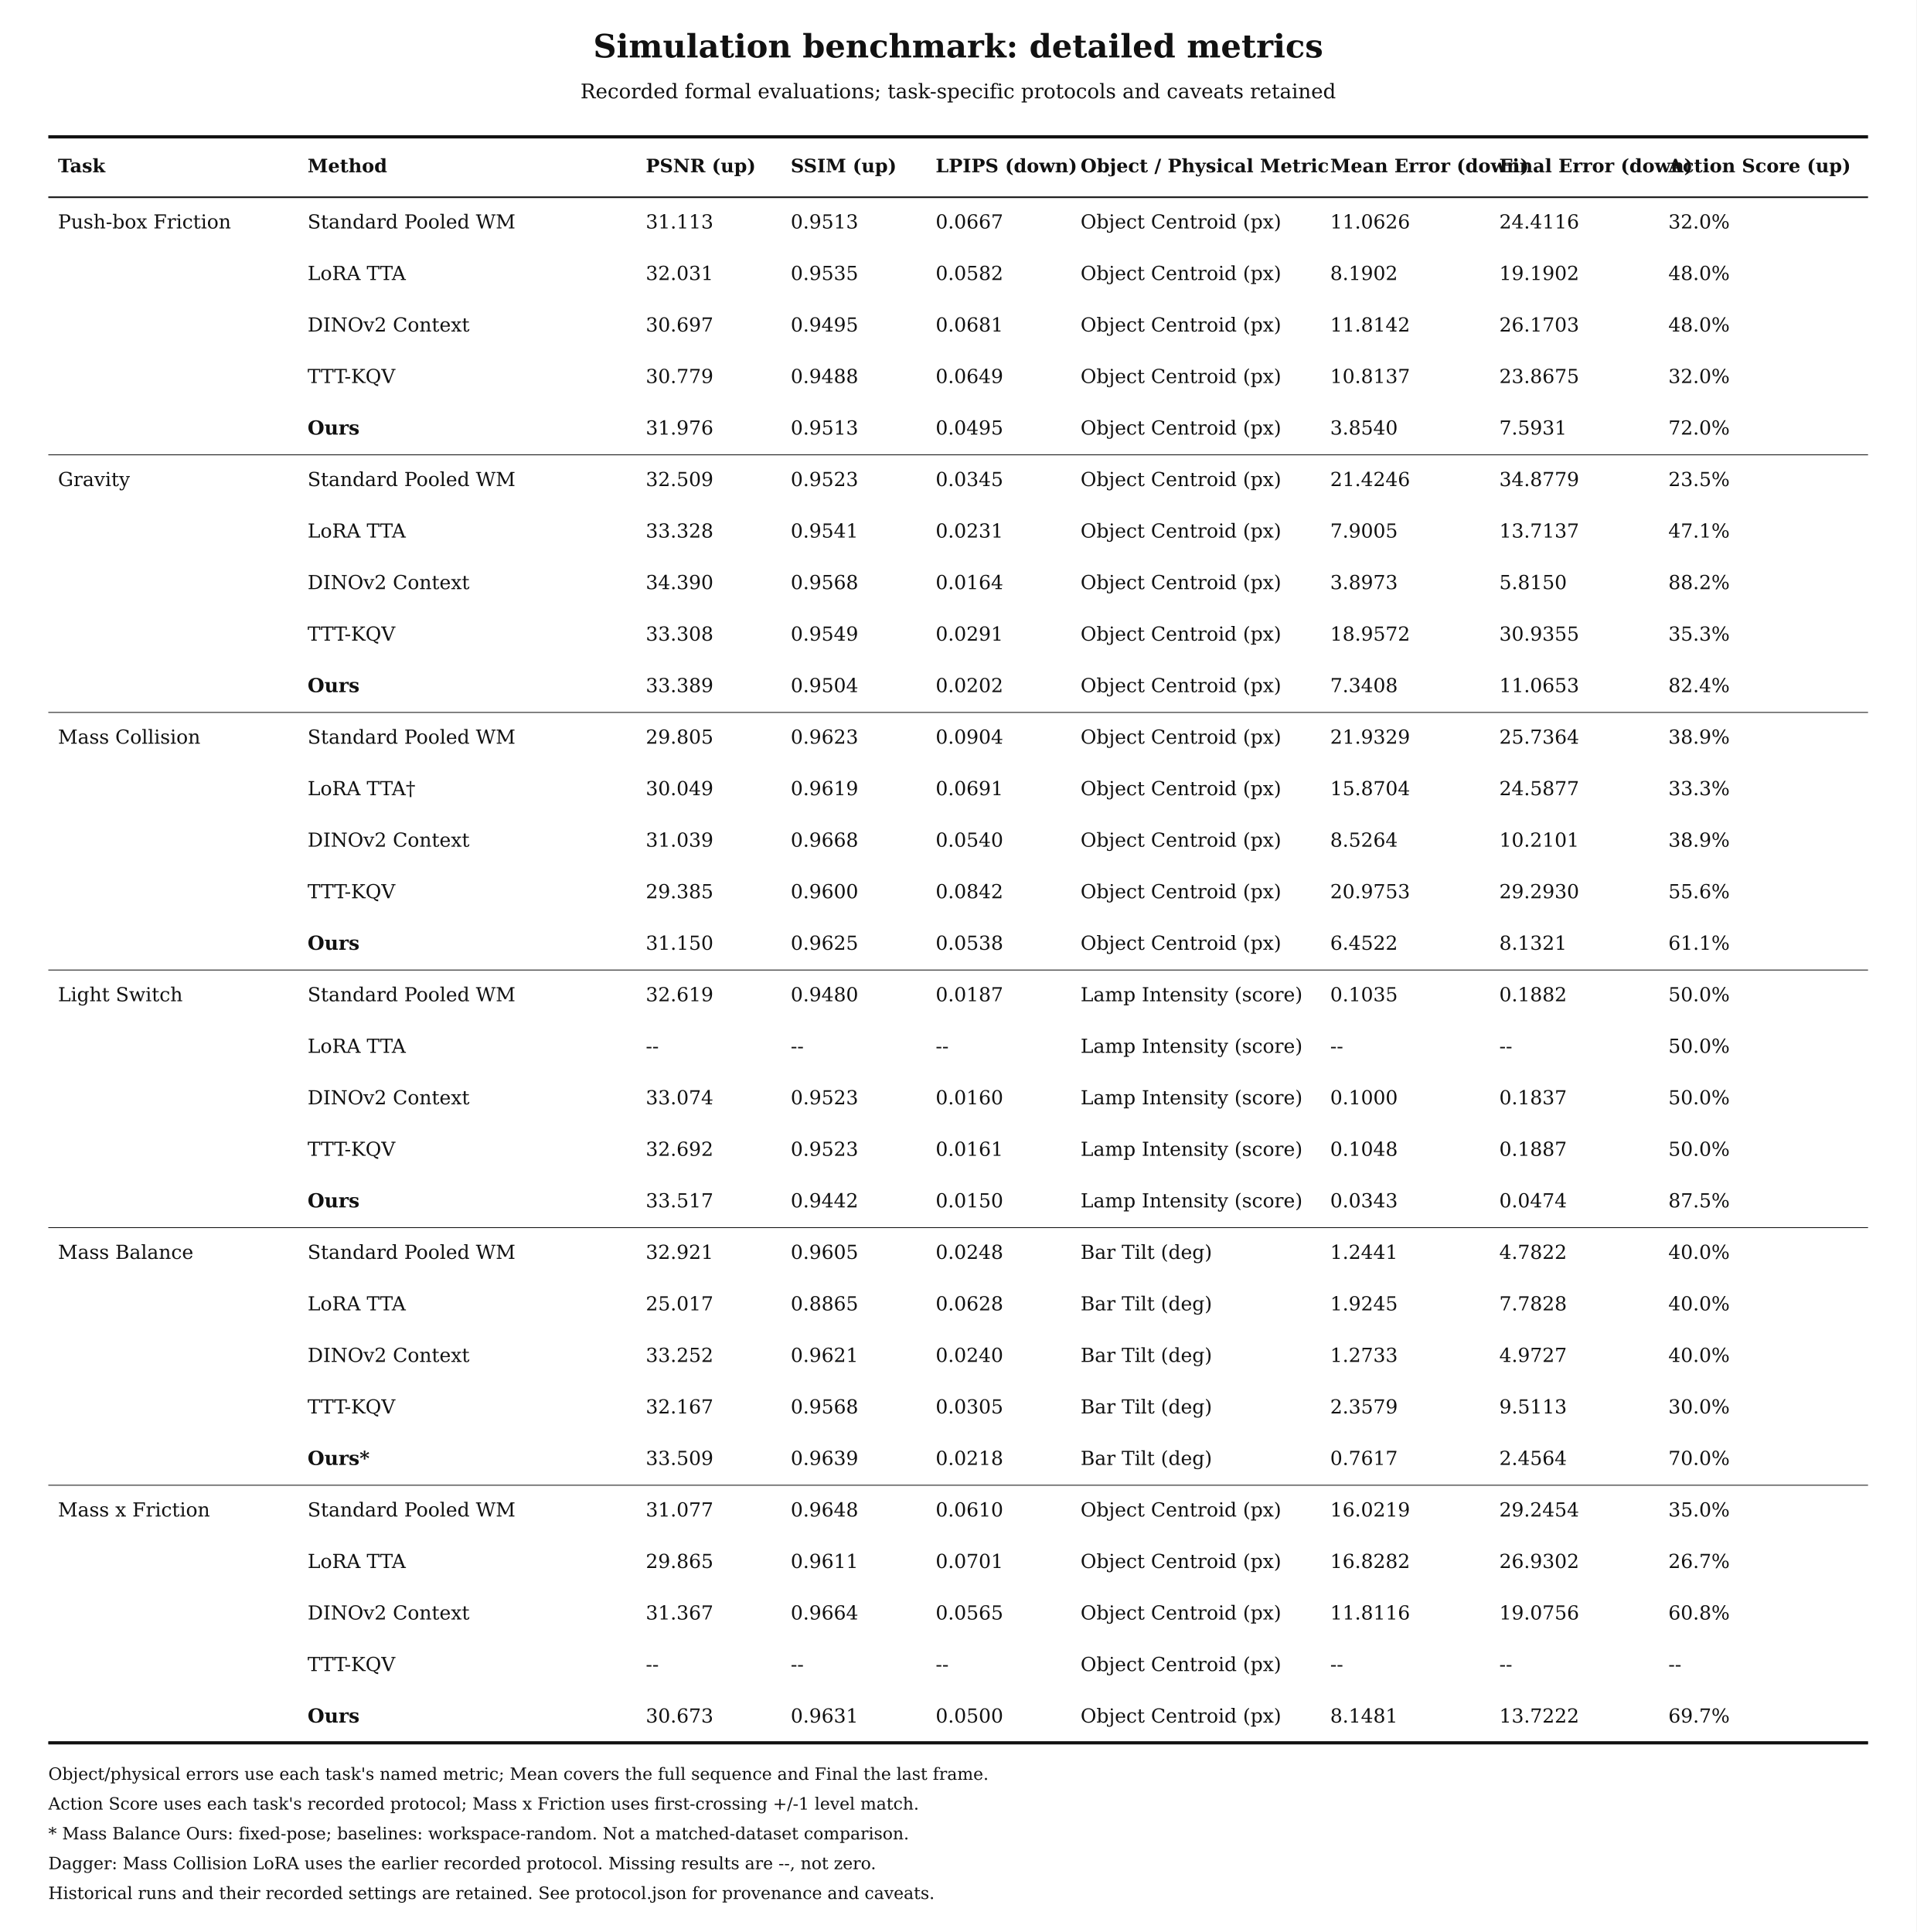
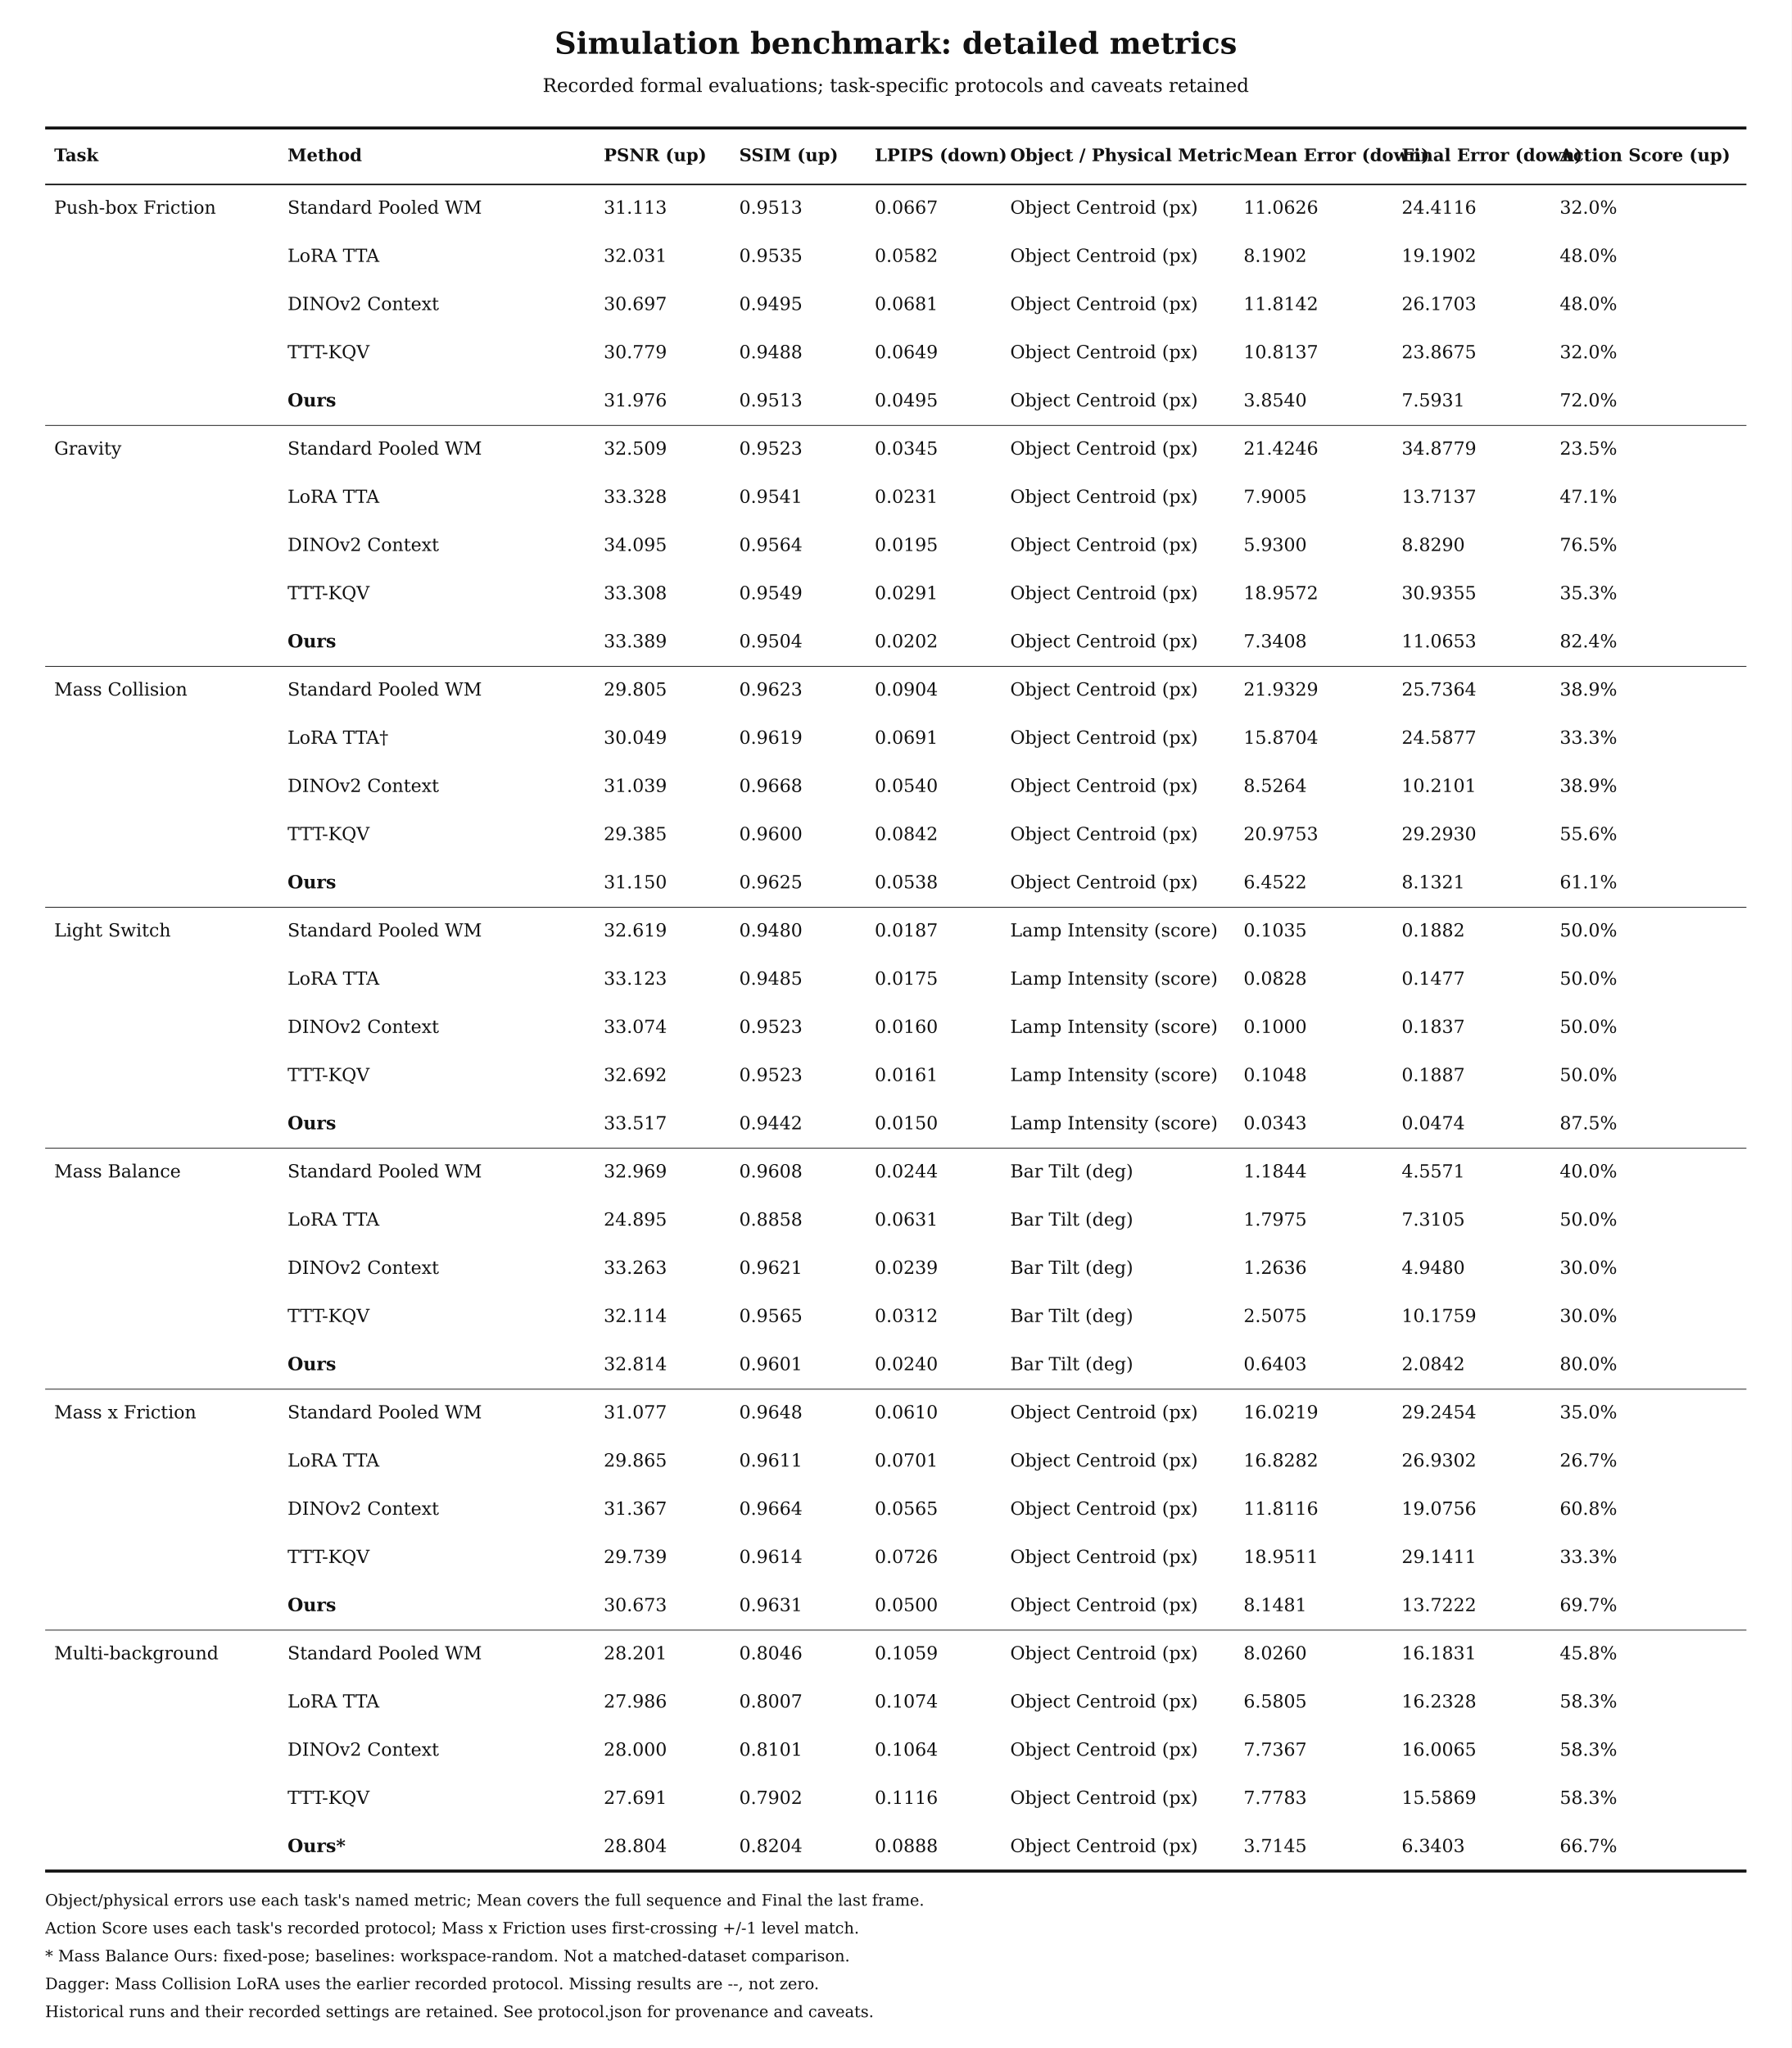
- <svg xmlns="http://www.w3.org/2000/svg" width="2380" height="2400" viewBox="0 0 2380 2400">
+ <svg xmlns="http://www.w3.org/2000/svg" width="2380" height="2720" viewBox="0 0 2380 2720">
  <rect width="100%" height="100%" fill="white" />
  <g fill="#111" font-family="DejaVu Serif,serif">
    <text x="1190.0" y="60" text-anchor="middle" dominant-baseline="middle" font-size="40" font-weight="700">Simulation benchmark: detailed metrics</text>
    <text x="1190.0" y="115" text-anchor="middle" dominant-baseline="middle" font-size="25" font-weight="400">Recorded formal evaluations; task-specific protocols and caveats retained</text>
    <line x1="60" x2="2320" y1="170" y2="170" stroke="#111" stroke-width="4" />
    <text x="72" y="207.5" text-anchor="start" dominant-baseline="middle" font-size="23" font-weight="700">Task</text>
    <text x="382" y="207.5" text-anchor="start" dominant-baseline="middle" font-size="23" font-weight="700">Method</text>
    <text x="802" y="207.5" text-anchor="start" dominant-baseline="middle" font-size="23" font-weight="700">PSNR (up)</text>
    <text x="982" y="207.5" text-anchor="start" dominant-baseline="middle" font-size="23" font-weight="700">SSIM (up)</text>
    <text x="1162" y="207.5" text-anchor="start" dominant-baseline="middle" font-size="23" font-weight="700">LPIPS (down)</text>
    <text x="1342" y="207.5" text-anchor="start" dominant-baseline="middle" font-size="23" font-weight="700">Object / Physical Metric</text>
    <text x="1652" y="207.5" text-anchor="start" dominant-baseline="middle" font-size="23" font-weight="700">Mean Error (down)</text>
    <text x="1862" y="207.5" text-anchor="start" dominant-baseline="middle" font-size="23" font-weight="700">Final Error (down)</text>
    <text x="2072" y="207.5" text-anchor="start" dominant-baseline="middle" font-size="23" font-weight="700">Action Score (up)</text>
    <line x1="60" x2="2320" y1="245" y2="245" stroke="#111" stroke-width="2" />
    <text x="72" y="277.0" text-anchor="start" dominant-baseline="middle" font-size="24" font-weight="400">Push-box Friction</text>
    <text x="382" y="277.0" text-anchor="start" dominant-baseline="middle" font-size="24" font-weight="400">Standard Pooled WM</text>
    <text x="802" y="277.0" text-anchor="start" dominant-baseline="middle" font-size="24" font-weight="400">31.113</text>
    <text x="982" y="277.0" text-anchor="start" dominant-baseline="middle" font-size="24" font-weight="400">0.9513</text>
    <text x="1162" y="277.0" text-anchor="start" dominant-baseline="middle" font-size="24" font-weight="400">0.0667</text>
    <text x="1342" y="277.0" text-anchor="start" dominant-baseline="middle" font-size="24" font-weight="400">Object Centroid (px)</text>
    <text x="1652" y="277.0" text-anchor="start" dominant-baseline="middle" font-size="24" font-weight="400">11.0626</text>
    <text x="1862" y="277.0" text-anchor="start" dominant-baseline="middle" font-size="24" font-weight="400">24.4116</text>
    <text x="2072" y="277.0" text-anchor="start" dominant-baseline="middle" font-size="24" font-weight="400">32.0%</text>
    <text x="72" y="341.0" text-anchor="start" dominant-baseline="middle" font-size="24" font-weight="400" />
    <text x="382" y="341.0" text-anchor="start" dominant-baseline="middle" font-size="24" font-weight="400">LoRA TTA</text>
    <text x="802" y="341.0" text-anchor="start" dominant-baseline="middle" font-size="24" font-weight="400">32.031</text>
    <text x="982" y="341.0" text-anchor="start" dominant-baseline="middle" font-size="24" font-weight="400">0.9535</text>
    <text x="1162" y="341.0" text-anchor="start" dominant-baseline="middle" font-size="24" font-weight="400">0.0582</text>
    <text x="1342" y="341.0" text-anchor="start" dominant-baseline="middle" font-size="24" font-weight="400">Object Centroid (px)</text>
    <text x="1652" y="341.0" text-anchor="start" dominant-baseline="middle" font-size="24" font-weight="400">8.1902</text>
    <text x="1862" y="341.0" text-anchor="start" dominant-baseline="middle" font-size="24" font-weight="400">19.1902</text>
    <text x="2072" y="341.0" text-anchor="start" dominant-baseline="middle" font-size="24" font-weight="400">48.0%</text>
    <text x="72" y="405.0" text-anchor="start" dominant-baseline="middle" font-size="24" font-weight="400" />
    <text x="382" y="405.0" text-anchor="start" dominant-baseline="middle" font-size="24" font-weight="400">DINOv2 Context</text>
    <text x="802" y="405.0" text-anchor="start" dominant-baseline="middle" font-size="24" font-weight="400">30.697</text>
    <text x="982" y="405.0" text-anchor="start" dominant-baseline="middle" font-size="24" font-weight="400">0.9495</text>
    <text x="1162" y="405.0" text-anchor="start" dominant-baseline="middle" font-size="24" font-weight="400">0.0681</text>
    <text x="1342" y="405.0" text-anchor="start" dominant-baseline="middle" font-size="24" font-weight="400">Object Centroid (px)</text>
    <text x="1652" y="405.0" text-anchor="start" dominant-baseline="middle" font-size="24" font-weight="400">11.8142</text>
    <text x="1862" y="405.0" text-anchor="start" dominant-baseline="middle" font-size="24" font-weight="400">26.1703</text>
    <text x="2072" y="405.0" text-anchor="start" dominant-baseline="middle" font-size="24" font-weight="400">48.0%</text>
    <text x="72" y="469.0" text-anchor="start" dominant-baseline="middle" font-size="24" font-weight="400" />
    <text x="382" y="469.0" text-anchor="start" dominant-baseline="middle" font-size="24" font-weight="400">TTT-KQV</text>
    <text x="802" y="469.0" text-anchor="start" dominant-baseline="middle" font-size="24" font-weight="400">30.779</text>
    <text x="982" y="469.0" text-anchor="start" dominant-baseline="middle" font-size="24" font-weight="400">0.9488</text>
    <text x="1162" y="469.0" text-anchor="start" dominant-baseline="middle" font-size="24" font-weight="400">0.0649</text>
    <text x="1342" y="469.0" text-anchor="start" dominant-baseline="middle" font-size="24" font-weight="400">Object Centroid (px)</text>
    <text x="1652" y="469.0" text-anchor="start" dominant-baseline="middle" font-size="24" font-weight="400">10.8137</text>
    <text x="1862" y="469.0" text-anchor="start" dominant-baseline="middle" font-size="24" font-weight="400">23.8675</text>
    <text x="2072" y="469.0" text-anchor="start" dominant-baseline="middle" font-size="24" font-weight="400">32.0%</text>
    <text x="72" y="533.0" text-anchor="start" dominant-baseline="middle" font-size="24" font-weight="400" />
    <text x="382" y="533.0" text-anchor="start" dominant-baseline="middle" font-size="24" font-weight="700">Ours</text>
    <text x="802" y="533.0" text-anchor="start" dominant-baseline="middle" font-size="24" font-weight="400">31.976</text>
    <text x="982" y="533.0" text-anchor="start" dominant-baseline="middle" font-size="24" font-weight="400">0.9513</text>
    <text x="1162" y="533.0" text-anchor="start" dominant-baseline="middle" font-size="24" font-weight="400">0.0495</text>
    <text x="1342" y="533.0" text-anchor="start" dominant-baseline="middle" font-size="24" font-weight="400">Object Centroid (px)</text>
    <text x="1652" y="533.0" text-anchor="start" dominant-baseline="middle" font-size="24" font-weight="400">3.8540</text>
    <text x="1862" y="533.0" text-anchor="start" dominant-baseline="middle" font-size="24" font-weight="400">7.5931</text>
    <text x="2072" y="533.0" text-anchor="start" dominant-baseline="middle" font-size="24" font-weight="400">72.0%</text>
    <line x1="60" x2="2320" y1="565" y2="565" stroke="#111" stroke-width="1" />
    <text x="72" y="597.0" text-anchor="start" dominant-baseline="middle" font-size="24" font-weight="400">Gravity</text>
    <text x="382" y="597.0" text-anchor="start" dominant-baseline="middle" font-size="24" font-weight="400">Standard Pooled WM</text>
    <text x="802" y="597.0" text-anchor="start" dominant-baseline="middle" font-size="24" font-weight="400">32.509</text>
    <text x="982" y="597.0" text-anchor="start" dominant-baseline="middle" font-size="24" font-weight="400">0.9523</text>
    <text x="1162" y="597.0" text-anchor="start" dominant-baseline="middle" font-size="24" font-weight="400">0.0345</text>
    <text x="1342" y="597.0" text-anchor="start" dominant-baseline="middle" font-size="24" font-weight="400">Object Centroid (px)</text>
    <text x="1652" y="597.0" text-anchor="start" dominant-baseline="middle" font-size="24" font-weight="400">21.4246</text>
    <text x="1862" y="597.0" text-anchor="start" dominant-baseline="middle" font-size="24" font-weight="400">34.8779</text>
    <text x="2072" y="597.0" text-anchor="start" dominant-baseline="middle" font-size="24" font-weight="400">23.5%</text>
    <text x="72" y="661.0" text-anchor="start" dominant-baseline="middle" font-size="24" font-weight="400" />
    <text x="382" y="661.0" text-anchor="start" dominant-baseline="middle" font-size="24" font-weight="400">LoRA TTA</text>
    <text x="802" y="661.0" text-anchor="start" dominant-baseline="middle" font-size="24" font-weight="400">33.328</text>
    <text x="982" y="661.0" text-anchor="start" dominant-baseline="middle" font-size="24" font-weight="400">0.9541</text>
    <text x="1162" y="661.0" text-anchor="start" dominant-baseline="middle" font-size="24" font-weight="400">0.0231</text>
    <text x="1342" y="661.0" text-anchor="start" dominant-baseline="middle" font-size="24" font-weight="400">Object Centroid (px)</text>
    <text x="1652" y="661.0" text-anchor="start" dominant-baseline="middle" font-size="24" font-weight="400">7.9005</text>
    <text x="1862" y="661.0" text-anchor="start" dominant-baseline="middle" font-size="24" font-weight="400">13.7137</text>
    <text x="2072" y="661.0" text-anchor="start" dominant-baseline="middle" font-size="24" font-weight="400">47.1%</text>
    <text x="72" y="725.0" text-anchor="start" dominant-baseline="middle" font-size="24" font-weight="400" />
    <text x="382" y="725.0" text-anchor="start" dominant-baseline="middle" font-size="24" font-weight="400">DINOv2 Context</text>
-     <text x="802" y="725.0" text-anchor="start" dominant-baseline="middle" font-size="24" font-weight="400">34.390</text>
-     <text x="982" y="725.0" text-anchor="start" dominant-baseline="middle" font-size="24" font-weight="400">0.9568</text>
-     <text x="1162" y="725.0" text-anchor="start" dominant-baseline="middle" font-size="24" font-weight="400">0.0164</text>
+     <text x="802" y="725.0" text-anchor="start" dominant-baseline="middle" font-size="24" font-weight="400">34.095</text>
+     <text x="982" y="725.0" text-anchor="start" dominant-baseline="middle" font-size="24" font-weight="400">0.9564</text>
+     <text x="1162" y="725.0" text-anchor="start" dominant-baseline="middle" font-size="24" font-weight="400">0.0195</text>
    <text x="1342" y="725.0" text-anchor="start" dominant-baseline="middle" font-size="24" font-weight="400">Object Centroid (px)</text>
-     <text x="1652" y="725.0" text-anchor="start" dominant-baseline="middle" font-size="24" font-weight="400">3.8973</text>
-     <text x="1862" y="725.0" text-anchor="start" dominant-baseline="middle" font-size="24" font-weight="400">5.8150</text>
-     <text x="2072" y="725.0" text-anchor="start" dominant-baseline="middle" font-size="24" font-weight="400">88.2%</text>
+     <text x="1652" y="725.0" text-anchor="start" dominant-baseline="middle" font-size="24" font-weight="400">5.9300</text>
+     <text x="1862" y="725.0" text-anchor="start" dominant-baseline="middle" font-size="24" font-weight="400">8.8290</text>
+     <text x="2072" y="725.0" text-anchor="start" dominant-baseline="middle" font-size="24" font-weight="400">76.5%</text>
    <text x="72" y="789.0" text-anchor="start" dominant-baseline="middle" font-size="24" font-weight="400" />
    <text x="382" y="789.0" text-anchor="start" dominant-baseline="middle" font-size="24" font-weight="400">TTT-KQV</text>
    <text x="802" y="789.0" text-anchor="start" dominant-baseline="middle" font-size="24" font-weight="400">33.308</text>
    <text x="982" y="789.0" text-anchor="start" dominant-baseline="middle" font-size="24" font-weight="400">0.9549</text>
    <text x="1162" y="789.0" text-anchor="start" dominant-baseline="middle" font-size="24" font-weight="400">0.0291</text>
    <text x="1342" y="789.0" text-anchor="start" dominant-baseline="middle" font-size="24" font-weight="400">Object Centroid (px)</text>
    <text x="1652" y="789.0" text-anchor="start" dominant-baseline="middle" font-size="24" font-weight="400">18.9572</text>
    <text x="1862" y="789.0" text-anchor="start" dominant-baseline="middle" font-size="24" font-weight="400">30.9355</text>
    <text x="2072" y="789.0" text-anchor="start" dominant-baseline="middle" font-size="24" font-weight="400">35.3%</text>
    <text x="72" y="853.0" text-anchor="start" dominant-baseline="middle" font-size="24" font-weight="400" />
    <text x="382" y="853.0" text-anchor="start" dominant-baseline="middle" font-size="24" font-weight="700">Ours</text>
    <text x="802" y="853.0" text-anchor="start" dominant-baseline="middle" font-size="24" font-weight="400">33.389</text>
    <text x="982" y="853.0" text-anchor="start" dominant-baseline="middle" font-size="24" font-weight="400">0.9504</text>
    <text x="1162" y="853.0" text-anchor="start" dominant-baseline="middle" font-size="24" font-weight="400">0.0202</text>
    <text x="1342" y="853.0" text-anchor="start" dominant-baseline="middle" font-size="24" font-weight="400">Object Centroid (px)</text>
    <text x="1652" y="853.0" text-anchor="start" dominant-baseline="middle" font-size="24" font-weight="400">7.3408</text>
    <text x="1862" y="853.0" text-anchor="start" dominant-baseline="middle" font-size="24" font-weight="400">11.0653</text>
    <text x="2072" y="853.0" text-anchor="start" dominant-baseline="middle" font-size="24" font-weight="400">82.4%</text>
    <line x1="60" x2="2320" y1="885" y2="885" stroke="#111" stroke-width="1" />
    <text x="72" y="917.0" text-anchor="start" dominant-baseline="middle" font-size="24" font-weight="400">Mass Collision</text>
    <text x="382" y="917.0" text-anchor="start" dominant-baseline="middle" font-size="24" font-weight="400">Standard Pooled WM</text>
    <text x="802" y="917.0" text-anchor="start" dominant-baseline="middle" font-size="24" font-weight="400">29.805</text>
    <text x="982" y="917.0" text-anchor="start" dominant-baseline="middle" font-size="24" font-weight="400">0.9623</text>
    <text x="1162" y="917.0" text-anchor="start" dominant-baseline="middle" font-size="24" font-weight="400">0.0904</text>
    <text x="1342" y="917.0" text-anchor="start" dominant-baseline="middle" font-size="24" font-weight="400">Object Centroid (px)</text>
    <text x="1652" y="917.0" text-anchor="start" dominant-baseline="middle" font-size="24" font-weight="400">21.9329</text>
    <text x="1862" y="917.0" text-anchor="start" dominant-baseline="middle" font-size="24" font-weight="400">25.7364</text>
    <text x="2072" y="917.0" text-anchor="start" dominant-baseline="middle" font-size="24" font-weight="400">38.9%</text>
    <text x="72" y="981.0" text-anchor="start" dominant-baseline="middle" font-size="24" font-weight="400" />
    <text x="382" y="981.0" text-anchor="start" dominant-baseline="middle" font-size="24" font-weight="400">LoRA TTA†</text>
    <text x="802" y="981.0" text-anchor="start" dominant-baseline="middle" font-size="24" font-weight="400">30.049</text>
    <text x="982" y="981.0" text-anchor="start" dominant-baseline="middle" font-size="24" font-weight="400">0.9619</text>
    <text x="1162" y="981.0" text-anchor="start" dominant-baseline="middle" font-size="24" font-weight="400">0.0691</text>
    <text x="1342" y="981.0" text-anchor="start" dominant-baseline="middle" font-size="24" font-weight="400">Object Centroid (px)</text>
    <text x="1652" y="981.0" text-anchor="start" dominant-baseline="middle" font-size="24" font-weight="400">15.8704</text>
    <text x="1862" y="981.0" text-anchor="start" dominant-baseline="middle" font-size="24" font-weight="400">24.5877</text>
    <text x="2072" y="981.0" text-anchor="start" dominant-baseline="middle" font-size="24" font-weight="400">33.3%</text>
    <text x="72" y="1045.0" text-anchor="start" dominant-baseline="middle" font-size="24" font-weight="400" />
    <text x="382" y="1045.0" text-anchor="start" dominant-baseline="middle" font-size="24" font-weight="400">DINOv2 Context</text>
    <text x="802" y="1045.0" text-anchor="start" dominant-baseline="middle" font-size="24" font-weight="400">31.039</text>
    <text x="982" y="1045.0" text-anchor="start" dominant-baseline="middle" font-size="24" font-weight="400">0.9668</text>
    <text x="1162" y="1045.0" text-anchor="start" dominant-baseline="middle" font-size="24" font-weight="400">0.0540</text>
    <text x="1342" y="1045.0" text-anchor="start" dominant-baseline="middle" font-size="24" font-weight="400">Object Centroid (px)</text>
    <text x="1652" y="1045.0" text-anchor="start" dominant-baseline="middle" font-size="24" font-weight="400">8.5264</text>
    <text x="1862" y="1045.0" text-anchor="start" dominant-baseline="middle" font-size="24" font-weight="400">10.2101</text>
    <text x="2072" y="1045.0" text-anchor="start" dominant-baseline="middle" font-size="24" font-weight="400">38.9%</text>
    <text x="72" y="1109.0" text-anchor="start" dominant-baseline="middle" font-size="24" font-weight="400" />
    <text x="382" y="1109.0" text-anchor="start" dominant-baseline="middle" font-size="24" font-weight="400">TTT-KQV</text>
    <text x="802" y="1109.0" text-anchor="start" dominant-baseline="middle" font-size="24" font-weight="400">29.385</text>
    <text x="982" y="1109.0" text-anchor="start" dominant-baseline="middle" font-size="24" font-weight="400">0.9600</text>
    <text x="1162" y="1109.0" text-anchor="start" dominant-baseline="middle" font-size="24" font-weight="400">0.0842</text>
    <text x="1342" y="1109.0" text-anchor="start" dominant-baseline="middle" font-size="24" font-weight="400">Object Centroid (px)</text>
    <text x="1652" y="1109.0" text-anchor="start" dominant-baseline="middle" font-size="24" font-weight="400">20.9753</text>
    <text x="1862" y="1109.0" text-anchor="start" dominant-baseline="middle" font-size="24" font-weight="400">29.2930</text>
    <text x="2072" y="1109.0" text-anchor="start" dominant-baseline="middle" font-size="24" font-weight="400">55.6%</text>
    <text x="72" y="1173.0" text-anchor="start" dominant-baseline="middle" font-size="24" font-weight="400" />
    <text x="382" y="1173.0" text-anchor="start" dominant-baseline="middle" font-size="24" font-weight="700">Ours</text>
    <text x="802" y="1173.0" text-anchor="start" dominant-baseline="middle" font-size="24" font-weight="400">31.150</text>
    <text x="982" y="1173.0" text-anchor="start" dominant-baseline="middle" font-size="24" font-weight="400">0.9625</text>
    <text x="1162" y="1173.0" text-anchor="start" dominant-baseline="middle" font-size="24" font-weight="400">0.0538</text>
    <text x="1342" y="1173.0" text-anchor="start" dominant-baseline="middle" font-size="24" font-weight="400">Object Centroid (px)</text>
    <text x="1652" y="1173.0" text-anchor="start" dominant-baseline="middle" font-size="24" font-weight="400">6.4522</text>
    <text x="1862" y="1173.0" text-anchor="start" dominant-baseline="middle" font-size="24" font-weight="400">8.1321</text>
    <text x="2072" y="1173.0" text-anchor="start" dominant-baseline="middle" font-size="24" font-weight="400">61.1%</text>
    <line x1="60" x2="2320" y1="1205" y2="1205" stroke="#111" stroke-width="1" />
    <text x="72" y="1237.0" text-anchor="start" dominant-baseline="middle" font-size="24" font-weight="400">Light Switch</text>
    <text x="382" y="1237.0" text-anchor="start" dominant-baseline="middle" font-size="24" font-weight="400">Standard Pooled WM</text>
    <text x="802" y="1237.0" text-anchor="start" dominant-baseline="middle" font-size="24" font-weight="400">32.619</text>
    <text x="982" y="1237.0" text-anchor="start" dominant-baseline="middle" font-size="24" font-weight="400">0.9480</text>
    <text x="1162" y="1237.0" text-anchor="start" dominant-baseline="middle" font-size="24" font-weight="400">0.0187</text>
    <text x="1342" y="1237.0" text-anchor="start" dominant-baseline="middle" font-size="24" font-weight="400">Lamp Intensity (score)</text>
    <text x="1652" y="1237.0" text-anchor="start" dominant-baseline="middle" font-size="24" font-weight="400">0.1035</text>
    <text x="1862" y="1237.0" text-anchor="start" dominant-baseline="middle" font-size="24" font-weight="400">0.1882</text>
    <text x="2072" y="1237.0" text-anchor="start" dominant-baseline="middle" font-size="24" font-weight="400">50.0%</text>
    <text x="72" y="1301.0" text-anchor="start" dominant-baseline="middle" font-size="24" font-weight="400" />
    <text x="382" y="1301.0" text-anchor="start" dominant-baseline="middle" font-size="24" font-weight="400">LoRA TTA</text>
-     <text x="802" y="1301.0" text-anchor="start" dominant-baseline="middle" font-size="24" font-weight="400">--</text>
-     <text x="982" y="1301.0" text-anchor="start" dominant-baseline="middle" font-size="24" font-weight="400">--</text>
-     <text x="1162" y="1301.0" text-anchor="start" dominant-baseline="middle" font-size="24" font-weight="400">--</text>
+     <text x="802" y="1301.0" text-anchor="start" dominant-baseline="middle" font-size="24" font-weight="400">33.123</text>
+     <text x="982" y="1301.0" text-anchor="start" dominant-baseline="middle" font-size="24" font-weight="400">0.9485</text>
+     <text x="1162" y="1301.0" text-anchor="start" dominant-baseline="middle" font-size="24" font-weight="400">0.0175</text>
    <text x="1342" y="1301.0" text-anchor="start" dominant-baseline="middle" font-size="24" font-weight="400">Lamp Intensity (score)</text>
-     <text x="1652" y="1301.0" text-anchor="start" dominant-baseline="middle" font-size="24" font-weight="400">--</text>
-     <text x="1862" y="1301.0" text-anchor="start" dominant-baseline="middle" font-size="24" font-weight="400">--</text>
+     <text x="1652" y="1301.0" text-anchor="start" dominant-baseline="middle" font-size="24" font-weight="400">0.0828</text>
+     <text x="1862" y="1301.0" text-anchor="start" dominant-baseline="middle" font-size="24" font-weight="400">0.1477</text>
    <text x="2072" y="1301.0" text-anchor="start" dominant-baseline="middle" font-size="24" font-weight="400">50.0%</text>
    <text x="72" y="1365.0" text-anchor="start" dominant-baseline="middle" font-size="24" font-weight="400" />
    <text x="382" y="1365.0" text-anchor="start" dominant-baseline="middle" font-size="24" font-weight="400">DINOv2 Context</text>
    <text x="802" y="1365.0" text-anchor="start" dominant-baseline="middle" font-size="24" font-weight="400">33.074</text>
    <text x="982" y="1365.0" text-anchor="start" dominant-baseline="middle" font-size="24" font-weight="400">0.9523</text>
    <text x="1162" y="1365.0" text-anchor="start" dominant-baseline="middle" font-size="24" font-weight="400">0.0160</text>
    <text x="1342" y="1365.0" text-anchor="start" dominant-baseline="middle" font-size="24" font-weight="400">Lamp Intensity (score)</text>
    <text x="1652" y="1365.0" text-anchor="start" dominant-baseline="middle" font-size="24" font-weight="400">0.1000</text>
    <text x="1862" y="1365.0" text-anchor="start" dominant-baseline="middle" font-size="24" font-weight="400">0.1837</text>
    <text x="2072" y="1365.0" text-anchor="start" dominant-baseline="middle" font-size="24" font-weight="400">50.0%</text>
    <text x="72" y="1429.0" text-anchor="start" dominant-baseline="middle" font-size="24" font-weight="400" />
    <text x="382" y="1429.0" text-anchor="start" dominant-baseline="middle" font-size="24" font-weight="400">TTT-KQV</text>
    <text x="802" y="1429.0" text-anchor="start" dominant-baseline="middle" font-size="24" font-weight="400">32.692</text>
    <text x="982" y="1429.0" text-anchor="start" dominant-baseline="middle" font-size="24" font-weight="400">0.9523</text>
    <text x="1162" y="1429.0" text-anchor="start" dominant-baseline="middle" font-size="24" font-weight="400">0.0161</text>
    <text x="1342" y="1429.0" text-anchor="start" dominant-baseline="middle" font-size="24" font-weight="400">Lamp Intensity (score)</text>
    <text x="1652" y="1429.0" text-anchor="start" dominant-baseline="middle" font-size="24" font-weight="400">0.1048</text>
    <text x="1862" y="1429.0" text-anchor="start" dominant-baseline="middle" font-size="24" font-weight="400">0.1887</text>
    <text x="2072" y="1429.0" text-anchor="start" dominant-baseline="middle" font-size="24" font-weight="400">50.0%</text>
    <text x="72" y="1493.0" text-anchor="start" dominant-baseline="middle" font-size="24" font-weight="400" />
    <text x="382" y="1493.0" text-anchor="start" dominant-baseline="middle" font-size="24" font-weight="700">Ours</text>
    <text x="802" y="1493.0" text-anchor="start" dominant-baseline="middle" font-size="24" font-weight="400">33.517</text>
    <text x="982" y="1493.0" text-anchor="start" dominant-baseline="middle" font-size="24" font-weight="400">0.9442</text>
    <text x="1162" y="1493.0" text-anchor="start" dominant-baseline="middle" font-size="24" font-weight="400">0.0150</text>
    <text x="1342" y="1493.0" text-anchor="start" dominant-baseline="middle" font-size="24" font-weight="400">Lamp Intensity (score)</text>
    <text x="1652" y="1493.0" text-anchor="start" dominant-baseline="middle" font-size="24" font-weight="400">0.0343</text>
    <text x="1862" y="1493.0" text-anchor="start" dominant-baseline="middle" font-size="24" font-weight="400">0.0474</text>
    <text x="2072" y="1493.0" text-anchor="start" dominant-baseline="middle" font-size="24" font-weight="400">87.5%</text>
    <line x1="60" x2="2320" y1="1525" y2="1525" stroke="#111" stroke-width="1" />
    <text x="72" y="1557.0" text-anchor="start" dominant-baseline="middle" font-size="24" font-weight="400">Mass Balance</text>
    <text x="382" y="1557.0" text-anchor="start" dominant-baseline="middle" font-size="24" font-weight="400">Standard Pooled WM</text>
-     <text x="802" y="1557.0" text-anchor="start" dominant-baseline="middle" font-size="24" font-weight="400">32.921</text>
-     <text x="982" y="1557.0" text-anchor="start" dominant-baseline="middle" font-size="24" font-weight="400">0.9605</text>
-     <text x="1162" y="1557.0" text-anchor="start" dominant-baseline="middle" font-size="24" font-weight="400">0.0248</text>
+     <text x="802" y="1557.0" text-anchor="start" dominant-baseline="middle" font-size="24" font-weight="400">32.969</text>
+     <text x="982" y="1557.0" text-anchor="start" dominant-baseline="middle" font-size="24" font-weight="400">0.9608</text>
+     <text x="1162" y="1557.0" text-anchor="start" dominant-baseline="middle" font-size="24" font-weight="400">0.0244</text>
    <text x="1342" y="1557.0" text-anchor="start" dominant-baseline="middle" font-size="24" font-weight="400">Bar Tilt (deg)</text>
-     <text x="1652" y="1557.0" text-anchor="start" dominant-baseline="middle" font-size="24" font-weight="400">1.2441</text>
-     <text x="1862" y="1557.0" text-anchor="start" dominant-baseline="middle" font-size="24" font-weight="400">4.7822</text>
+     <text x="1652" y="1557.0" text-anchor="start" dominant-baseline="middle" font-size="24" font-weight="400">1.1844</text>
+     <text x="1862" y="1557.0" text-anchor="start" dominant-baseline="middle" font-size="24" font-weight="400">4.5571</text>
    <text x="2072" y="1557.0" text-anchor="start" dominant-baseline="middle" font-size="24" font-weight="400">40.0%</text>
    <text x="72" y="1621.0" text-anchor="start" dominant-baseline="middle" font-size="24" font-weight="400" />
    <text x="382" y="1621.0" text-anchor="start" dominant-baseline="middle" font-size="24" font-weight="400">LoRA TTA</text>
-     <text x="802" y="1621.0" text-anchor="start" dominant-baseline="middle" font-size="24" font-weight="400">25.017</text>
-     <text x="982" y="1621.0" text-anchor="start" dominant-baseline="middle" font-size="24" font-weight="400">0.8865</text>
-     <text x="1162" y="1621.0" text-anchor="start" dominant-baseline="middle" font-size="24" font-weight="400">0.0628</text>
+     <text x="802" y="1621.0" text-anchor="start" dominant-baseline="middle" font-size="24" font-weight="400">24.895</text>
+     <text x="982" y="1621.0" text-anchor="start" dominant-baseline="middle" font-size="24" font-weight="400">0.8858</text>
+     <text x="1162" y="1621.0" text-anchor="start" dominant-baseline="middle" font-size="24" font-weight="400">0.0631</text>
    <text x="1342" y="1621.0" text-anchor="start" dominant-baseline="middle" font-size="24" font-weight="400">Bar Tilt (deg)</text>
-     <text x="1652" y="1621.0" text-anchor="start" dominant-baseline="middle" font-size="24" font-weight="400">1.9245</text>
-     <text x="1862" y="1621.0" text-anchor="start" dominant-baseline="middle" font-size="24" font-weight="400">7.7828</text>
-     <text x="2072" y="1621.0" text-anchor="start" dominant-baseline="middle" font-size="24" font-weight="400">40.0%</text>
+     <text x="1652" y="1621.0" text-anchor="start" dominant-baseline="middle" font-size="24" font-weight="400">1.7975</text>
+     <text x="1862" y="1621.0" text-anchor="start" dominant-baseline="middle" font-size="24" font-weight="400">7.3105</text>
+     <text x="2072" y="1621.0" text-anchor="start" dominant-baseline="middle" font-size="24" font-weight="400">50.0%</text>
    <text x="72" y="1685.0" text-anchor="start" dominant-baseline="middle" font-size="24" font-weight="400" />
    <text x="382" y="1685.0" text-anchor="start" dominant-baseline="middle" font-size="24" font-weight="400">DINOv2 Context</text>
-     <text x="802" y="1685.0" text-anchor="start" dominant-baseline="middle" font-size="24" font-weight="400">33.252</text>
+     <text x="802" y="1685.0" text-anchor="start" dominant-baseline="middle" font-size="24" font-weight="400">33.263</text>
    <text x="982" y="1685.0" text-anchor="start" dominant-baseline="middle" font-size="24" font-weight="400">0.9621</text>
-     <text x="1162" y="1685.0" text-anchor="start" dominant-baseline="middle" font-size="24" font-weight="400">0.0240</text>
+     <text x="1162" y="1685.0" text-anchor="start" dominant-baseline="middle" font-size="24" font-weight="400">0.0239</text>
    <text x="1342" y="1685.0" text-anchor="start" dominant-baseline="middle" font-size="24" font-weight="400">Bar Tilt (deg)</text>
-     <text x="1652" y="1685.0" text-anchor="start" dominant-baseline="middle" font-size="24" font-weight="400">1.2733</text>
-     <text x="1862" y="1685.0" text-anchor="start" dominant-baseline="middle" font-size="24" font-weight="400">4.9727</text>
-     <text x="2072" y="1685.0" text-anchor="start" dominant-baseline="middle" font-size="24" font-weight="400">40.0%</text>
+     <text x="1652" y="1685.0" text-anchor="start" dominant-baseline="middle" font-size="24" font-weight="400">1.2636</text>
+     <text x="1862" y="1685.0" text-anchor="start" dominant-baseline="middle" font-size="24" font-weight="400">4.9480</text>
+     <text x="2072" y="1685.0" text-anchor="start" dominant-baseline="middle" font-size="24" font-weight="400">30.0%</text>
    <text x="72" y="1749.0" text-anchor="start" dominant-baseline="middle" font-size="24" font-weight="400" />
    <text x="382" y="1749.0" text-anchor="start" dominant-baseline="middle" font-size="24" font-weight="400">TTT-KQV</text>
-     <text x="802" y="1749.0" text-anchor="start" dominant-baseline="middle" font-size="24" font-weight="400">32.167</text>
-     <text x="982" y="1749.0" text-anchor="start" dominant-baseline="middle" font-size="24" font-weight="400">0.9568</text>
-     <text x="1162" y="1749.0" text-anchor="start" dominant-baseline="middle" font-size="24" font-weight="400">0.0305</text>
+     <text x="802" y="1749.0" text-anchor="start" dominant-baseline="middle" font-size="24" font-weight="400">32.114</text>
+     <text x="982" y="1749.0" text-anchor="start" dominant-baseline="middle" font-size="24" font-weight="400">0.9565</text>
+     <text x="1162" y="1749.0" text-anchor="start" dominant-baseline="middle" font-size="24" font-weight="400">0.0312</text>
    <text x="1342" y="1749.0" text-anchor="start" dominant-baseline="middle" font-size="24" font-weight="400">Bar Tilt (deg)</text>
-     <text x="1652" y="1749.0" text-anchor="start" dominant-baseline="middle" font-size="24" font-weight="400">2.3579</text>
-     <text x="1862" y="1749.0" text-anchor="start" dominant-baseline="middle" font-size="24" font-weight="400">9.5113</text>
+     <text x="1652" y="1749.0" text-anchor="start" dominant-baseline="middle" font-size="24" font-weight="400">2.5075</text>
+     <text x="1862" y="1749.0" text-anchor="start" dominant-baseline="middle" font-size="24" font-weight="400">10.1759</text>
    <text x="2072" y="1749.0" text-anchor="start" dominant-baseline="middle" font-size="24" font-weight="400">30.0%</text>
    <text x="72" y="1813.0" text-anchor="start" dominant-baseline="middle" font-size="24" font-weight="400" />
-     <text x="382" y="1813.0" text-anchor="start" dominant-baseline="middle" font-size="24" font-weight="700">Ours*</text>
-     <text x="802" y="1813.0" text-anchor="start" dominant-baseline="middle" font-size="24" font-weight="400">33.509</text>
-     <text x="982" y="1813.0" text-anchor="start" dominant-baseline="middle" font-size="24" font-weight="400">0.9639</text>
-     <text x="1162" y="1813.0" text-anchor="start" dominant-baseline="middle" font-size="24" font-weight="400">0.0218</text>
+     <text x="382" y="1813.0" text-anchor="start" dominant-baseline="middle" font-size="24" font-weight="700">Ours</text>
+     <text x="802" y="1813.0" text-anchor="start" dominant-baseline="middle" font-size="24" font-weight="400">32.814</text>
+     <text x="982" y="1813.0" text-anchor="start" dominant-baseline="middle" font-size="24" font-weight="400">0.9601</text>
+     <text x="1162" y="1813.0" text-anchor="start" dominant-baseline="middle" font-size="24" font-weight="400">0.0240</text>
    <text x="1342" y="1813.0" text-anchor="start" dominant-baseline="middle" font-size="24" font-weight="400">Bar Tilt (deg)</text>
-     <text x="1652" y="1813.0" text-anchor="start" dominant-baseline="middle" font-size="24" font-weight="400">0.7617</text>
-     <text x="1862" y="1813.0" text-anchor="start" dominant-baseline="middle" font-size="24" font-weight="400">2.4564</text>
-     <text x="2072" y="1813.0" text-anchor="start" dominant-baseline="middle" font-size="24" font-weight="400">70.0%</text>
+     <text x="1652" y="1813.0" text-anchor="start" dominant-baseline="middle" font-size="24" font-weight="400">0.6403</text>
+     <text x="1862" y="1813.0" text-anchor="start" dominant-baseline="middle" font-size="24" font-weight="400">2.0842</text>
+     <text x="2072" y="1813.0" text-anchor="start" dominant-baseline="middle" font-size="24" font-weight="400">80.0%</text>
    <line x1="60" x2="2320" y1="1845" y2="1845" stroke="#111" stroke-width="1" />
    <text x="72" y="1877.0" text-anchor="start" dominant-baseline="middle" font-size="24" font-weight="400">Mass x Friction</text>
    <text x="382" y="1877.0" text-anchor="start" dominant-baseline="middle" font-size="24" font-weight="400">Standard Pooled WM</text>
    <text x="802" y="1877.0" text-anchor="start" dominant-baseline="middle" font-size="24" font-weight="400">31.077</text>
    <text x="982" y="1877.0" text-anchor="start" dominant-baseline="middle" font-size="24" font-weight="400">0.9648</text>
    <text x="1162" y="1877.0" text-anchor="start" dominant-baseline="middle" font-size="24" font-weight="400">0.0610</text>
    <text x="1342" y="1877.0" text-anchor="start" dominant-baseline="middle" font-size="24" font-weight="400">Object Centroid (px)</text>
    <text x="1652" y="1877.0" text-anchor="start" dominant-baseline="middle" font-size="24" font-weight="400">16.0219</text>
    <text x="1862" y="1877.0" text-anchor="start" dominant-baseline="middle" font-size="24" font-weight="400">29.2454</text>
    <text x="2072" y="1877.0" text-anchor="start" dominant-baseline="middle" font-size="24" font-weight="400">35.0%</text>
    <text x="72" y="1941.0" text-anchor="start" dominant-baseline="middle" font-size="24" font-weight="400" />
    <text x="382" y="1941.0" text-anchor="start" dominant-baseline="middle" font-size="24" font-weight="400">LoRA TTA</text>
    <text x="802" y="1941.0" text-anchor="start" dominant-baseline="middle" font-size="24" font-weight="400">29.865</text>
    <text x="982" y="1941.0" text-anchor="start" dominant-baseline="middle" font-size="24" font-weight="400">0.9611</text>
    <text x="1162" y="1941.0" text-anchor="start" dominant-baseline="middle" font-size="24" font-weight="400">0.0701</text>
    <text x="1342" y="1941.0" text-anchor="start" dominant-baseline="middle" font-size="24" font-weight="400">Object Centroid (px)</text>
    <text x="1652" y="1941.0" text-anchor="start" dominant-baseline="middle" font-size="24" font-weight="400">16.8282</text>
    <text x="1862" y="1941.0" text-anchor="start" dominant-baseline="middle" font-size="24" font-weight="400">26.9302</text>
    <text x="2072" y="1941.0" text-anchor="start" dominant-baseline="middle" font-size="24" font-weight="400">26.7%</text>
    <text x="72" y="2005.0" text-anchor="start" dominant-baseline="middle" font-size="24" font-weight="400" />
    <text x="382" y="2005.0" text-anchor="start" dominant-baseline="middle" font-size="24" font-weight="400">DINOv2 Context</text>
    <text x="802" y="2005.0" text-anchor="start" dominant-baseline="middle" font-size="24" font-weight="400">31.367</text>
    <text x="982" y="2005.0" text-anchor="start" dominant-baseline="middle" font-size="24" font-weight="400">0.9664</text>
    <text x="1162" y="2005.0" text-anchor="start" dominant-baseline="middle" font-size="24" font-weight="400">0.0565</text>
    <text x="1342" y="2005.0" text-anchor="start" dominant-baseline="middle" font-size="24" font-weight="400">Object Centroid (px)</text>
    <text x="1652" y="2005.0" text-anchor="start" dominant-baseline="middle" font-size="24" font-weight="400">11.8116</text>
    <text x="1862" y="2005.0" text-anchor="start" dominant-baseline="middle" font-size="24" font-weight="400">19.0756</text>
    <text x="2072" y="2005.0" text-anchor="start" dominant-baseline="middle" font-size="24" font-weight="400">60.8%</text>
    <text x="72" y="2069.0" text-anchor="start" dominant-baseline="middle" font-size="24" font-weight="400" />
    <text x="382" y="2069.0" text-anchor="start" dominant-baseline="middle" font-size="24" font-weight="400">TTT-KQV</text>
-     <text x="802" y="2069.0" text-anchor="start" dominant-baseline="middle" font-size="24" font-weight="400">--</text>
-     <text x="982" y="2069.0" text-anchor="start" dominant-baseline="middle" font-size="24" font-weight="400">--</text>
-     <text x="1162" y="2069.0" text-anchor="start" dominant-baseline="middle" font-size="24" font-weight="400">--</text>
+     <text x="802" y="2069.0" text-anchor="start" dominant-baseline="middle" font-size="24" font-weight="400">29.739</text>
+     <text x="982" y="2069.0" text-anchor="start" dominant-baseline="middle" font-size="24" font-weight="400">0.9614</text>
+     <text x="1162" y="2069.0" text-anchor="start" dominant-baseline="middle" font-size="24" font-weight="400">0.0726</text>
    <text x="1342" y="2069.0" text-anchor="start" dominant-baseline="middle" font-size="24" font-weight="400">Object Centroid (px)</text>
-     <text x="1652" y="2069.0" text-anchor="start" dominant-baseline="middle" font-size="24" font-weight="400">--</text>
-     <text x="1862" y="2069.0" text-anchor="start" dominant-baseline="middle" font-size="24" font-weight="400">--</text>
-     <text x="2072" y="2069.0" text-anchor="start" dominant-baseline="middle" font-size="24" font-weight="400">--</text>
+     <text x="1652" y="2069.0" text-anchor="start" dominant-baseline="middle" font-size="24" font-weight="400">18.9511</text>
+     <text x="1862" y="2069.0" text-anchor="start" dominant-baseline="middle" font-size="24" font-weight="400">29.1411</text>
+     <text x="2072" y="2069.0" text-anchor="start" dominant-baseline="middle" font-size="24" font-weight="400">33.3%</text>
    <text x="72" y="2133.0" text-anchor="start" dominant-baseline="middle" font-size="24" font-weight="400" />
    <text x="382" y="2133.0" text-anchor="start" dominant-baseline="middle" font-size="24" font-weight="700">Ours</text>
    <text x="802" y="2133.0" text-anchor="start" dominant-baseline="middle" font-size="24" font-weight="400">30.673</text>
    <text x="982" y="2133.0" text-anchor="start" dominant-baseline="middle" font-size="24" font-weight="400">0.9631</text>
    <text x="1162" y="2133.0" text-anchor="start" dominant-baseline="middle" font-size="24" font-weight="400">0.0500</text>
    <text x="1342" y="2133.0" text-anchor="start" dominant-baseline="middle" font-size="24" font-weight="400">Object Centroid (px)</text>
    <text x="1652" y="2133.0" text-anchor="start" dominant-baseline="middle" font-size="24" font-weight="400">8.1481</text>
    <text x="1862" y="2133.0" text-anchor="start" dominant-baseline="middle" font-size="24" font-weight="400">13.7222</text>
    <text x="2072" y="2133.0" text-anchor="start" dominant-baseline="middle" font-size="24" font-weight="400">69.7%</text>
    <line x1="60" x2="2320" y1="2165" y2="2165" stroke="#111" stroke-width="1" />
-     <line x1="60" x2="2320" y1="2165" y2="2165" stroke="#111" stroke-width="4" />
-     <text x="60" y="2205" text-anchor="start" dominant-baseline="middle" font-size="21" font-weight="400">Object/physical errors use each task's named metric; Mean covers the full sequence and Final the last frame.</text>
-     <text x="60" y="2242" text-anchor="start" dominant-baseline="middle" font-size="21" font-weight="400">Action Score uses each task's recorded protocol; Mass x Friction uses first-crossing +/-1 level match.</text>
-     <text x="60" y="2279" text-anchor="start" dominant-baseline="middle" font-size="21" font-weight="400">* Mass Balance Ours: fixed-pose; baselines: workspace-random. Not a matched-dataset comparison.</text>
-     <text x="60" y="2316" text-anchor="start" dominant-baseline="middle" font-size="21" font-weight="400">Dagger: Mass Collision LoRA uses the earlier recorded protocol. Missing results are --, not zero.</text>
-     <text x="60" y="2353" text-anchor="start" dominant-baseline="middle" font-size="21" font-weight="400">Historical runs and their recorded settings are retained. See protocol.json for provenance and caveats.</text>
+     <text x="72" y="2197.0" text-anchor="start" dominant-baseline="middle" font-size="24" font-weight="400">Multi-background</text>
+     <text x="382" y="2197.0" text-anchor="start" dominant-baseline="middle" font-size="24" font-weight="400">Standard Pooled WM</text>
+     <text x="802" y="2197.0" text-anchor="start" dominant-baseline="middle" font-size="24" font-weight="400">28.201</text>
+     <text x="982" y="2197.0" text-anchor="start" dominant-baseline="middle" font-size="24" font-weight="400">0.8046</text>
+     <text x="1162" y="2197.0" text-anchor="start" dominant-baseline="middle" font-size="24" font-weight="400">0.1059</text>
+     <text x="1342" y="2197.0" text-anchor="start" dominant-baseline="middle" font-size="24" font-weight="400">Object Centroid (px)</text>
+     <text x="1652" y="2197.0" text-anchor="start" dominant-baseline="middle" font-size="24" font-weight="400">8.0260</text>
+     <text x="1862" y="2197.0" text-anchor="start" dominant-baseline="middle" font-size="24" font-weight="400">16.1831</text>
+     <text x="2072" y="2197.0" text-anchor="start" dominant-baseline="middle" font-size="24" font-weight="400">45.8%</text>
+     <text x="72" y="2261.0" text-anchor="start" dominant-baseline="middle" font-size="24" font-weight="400" />
+     <text x="382" y="2261.0" text-anchor="start" dominant-baseline="middle" font-size="24" font-weight="400">LoRA TTA</text>
+     <text x="802" y="2261.0" text-anchor="start" dominant-baseline="middle" font-size="24" font-weight="400">27.986</text>
+     <text x="982" y="2261.0" text-anchor="start" dominant-baseline="middle" font-size="24" font-weight="400">0.8007</text>
+     <text x="1162" y="2261.0" text-anchor="start" dominant-baseline="middle" font-size="24" font-weight="400">0.1074</text>
+     <text x="1342" y="2261.0" text-anchor="start" dominant-baseline="middle" font-size="24" font-weight="400">Object Centroid (px)</text>
+     <text x="1652" y="2261.0" text-anchor="start" dominant-baseline="middle" font-size="24" font-weight="400">6.5805</text>
+     <text x="1862" y="2261.0" text-anchor="start" dominant-baseline="middle" font-size="24" font-weight="400">16.2328</text>
+     <text x="2072" y="2261.0" text-anchor="start" dominant-baseline="middle" font-size="24" font-weight="400">58.3%</text>
+     <text x="72" y="2325.0" text-anchor="start" dominant-baseline="middle" font-size="24" font-weight="400" />
+     <text x="382" y="2325.0" text-anchor="start" dominant-baseline="middle" font-size="24" font-weight="400">DINOv2 Context</text>
+     <text x="802" y="2325.0" text-anchor="start" dominant-baseline="middle" font-size="24" font-weight="400">28.000</text>
+     <text x="982" y="2325.0" text-anchor="start" dominant-baseline="middle" font-size="24" font-weight="400">0.8101</text>
+     <text x="1162" y="2325.0" text-anchor="start" dominant-baseline="middle" font-size="24" font-weight="400">0.1064</text>
+     <text x="1342" y="2325.0" text-anchor="start" dominant-baseline="middle" font-size="24" font-weight="400">Object Centroid (px)</text>
+     <text x="1652" y="2325.0" text-anchor="start" dominant-baseline="middle" font-size="24" font-weight="400">7.7367</text>
+     <text x="1862" y="2325.0" text-anchor="start" dominant-baseline="middle" font-size="24" font-weight="400">16.0065</text>
+     <text x="2072" y="2325.0" text-anchor="start" dominant-baseline="middle" font-size="24" font-weight="400">58.3%</text>
+     <text x="72" y="2389.0" text-anchor="start" dominant-baseline="middle" font-size="24" font-weight="400" />
+     <text x="382" y="2389.0" text-anchor="start" dominant-baseline="middle" font-size="24" font-weight="400">TTT-KQV</text>
+     <text x="802" y="2389.0" text-anchor="start" dominant-baseline="middle" font-size="24" font-weight="400">27.691</text>
+     <text x="982" y="2389.0" text-anchor="start" dominant-baseline="middle" font-size="24" font-weight="400">0.7902</text>
+     <text x="1162" y="2389.0" text-anchor="start" dominant-baseline="middle" font-size="24" font-weight="400">0.1116</text>
+     <text x="1342" y="2389.0" text-anchor="start" dominant-baseline="middle" font-size="24" font-weight="400">Object Centroid (px)</text>
+     <text x="1652" y="2389.0" text-anchor="start" dominant-baseline="middle" font-size="24" font-weight="400">7.7783</text>
+     <text x="1862" y="2389.0" text-anchor="start" dominant-baseline="middle" font-size="24" font-weight="400">15.5869</text>
+     <text x="2072" y="2389.0" text-anchor="start" dominant-baseline="middle" font-size="24" font-weight="400">58.3%</text>
+     <text x="72" y="2453.0" text-anchor="start" dominant-baseline="middle" font-size="24" font-weight="400" />
+     <text x="382" y="2453.0" text-anchor="start" dominant-baseline="middle" font-size="24" font-weight="700">Ours*</text>
+     <text x="802" y="2453.0" text-anchor="start" dominant-baseline="middle" font-size="24" font-weight="400">28.804</text>
+     <text x="982" y="2453.0" text-anchor="start" dominant-baseline="middle" font-size="24" font-weight="400">0.8204</text>
+     <text x="1162" y="2453.0" text-anchor="start" dominant-baseline="middle" font-size="24" font-weight="400">0.0888</text>
+     <text x="1342" y="2453.0" text-anchor="start" dominant-baseline="middle" font-size="24" font-weight="400">Object Centroid (px)</text>
+     <text x="1652" y="2453.0" text-anchor="start" dominant-baseline="middle" font-size="24" font-weight="400">3.7145</text>
+     <text x="1862" y="2453.0" text-anchor="start" dominant-baseline="middle" font-size="24" font-weight="400">6.3403</text>
+     <text x="2072" y="2453.0" text-anchor="start" dominant-baseline="middle" font-size="24" font-weight="400">66.7%</text>
+     <line x1="60" x2="2320" y1="2485" y2="2485" stroke="#111" stroke-width="1" />
+     <line x1="60" x2="2320" y1="2485" y2="2485" stroke="#111" stroke-width="4" />
+     <text x="60" y="2525" text-anchor="start" dominant-baseline="middle" font-size="21" font-weight="400">Object/physical errors use each task's named metric; Mean covers the full sequence and Final the last frame.</text>
+     <text x="60" y="2562" text-anchor="start" dominant-baseline="middle" font-size="21" font-weight="400">Action Score uses each task's recorded protocol; Mass x Friction uses first-crossing +/-1 level match.</text>
+     <text x="60" y="2599" text-anchor="start" dominant-baseline="middle" font-size="21" font-weight="400">* Mass Balance Ours: fixed-pose; baselines: workspace-random. Not a matched-dataset comparison.</text>
+     <text x="60" y="2636" text-anchor="start" dominant-baseline="middle" font-size="21" font-weight="400">Dagger: Mass Collision LoRA uses the earlier recorded protocol. Missing results are --, not zero.</text>
+     <text x="60" y="2673" text-anchor="start" dominant-baseline="middle" font-size="21" font-weight="400">Historical runs and their recorded settings are retained. See protocol.json for provenance and caveats.</text>
  </g>
</svg>
